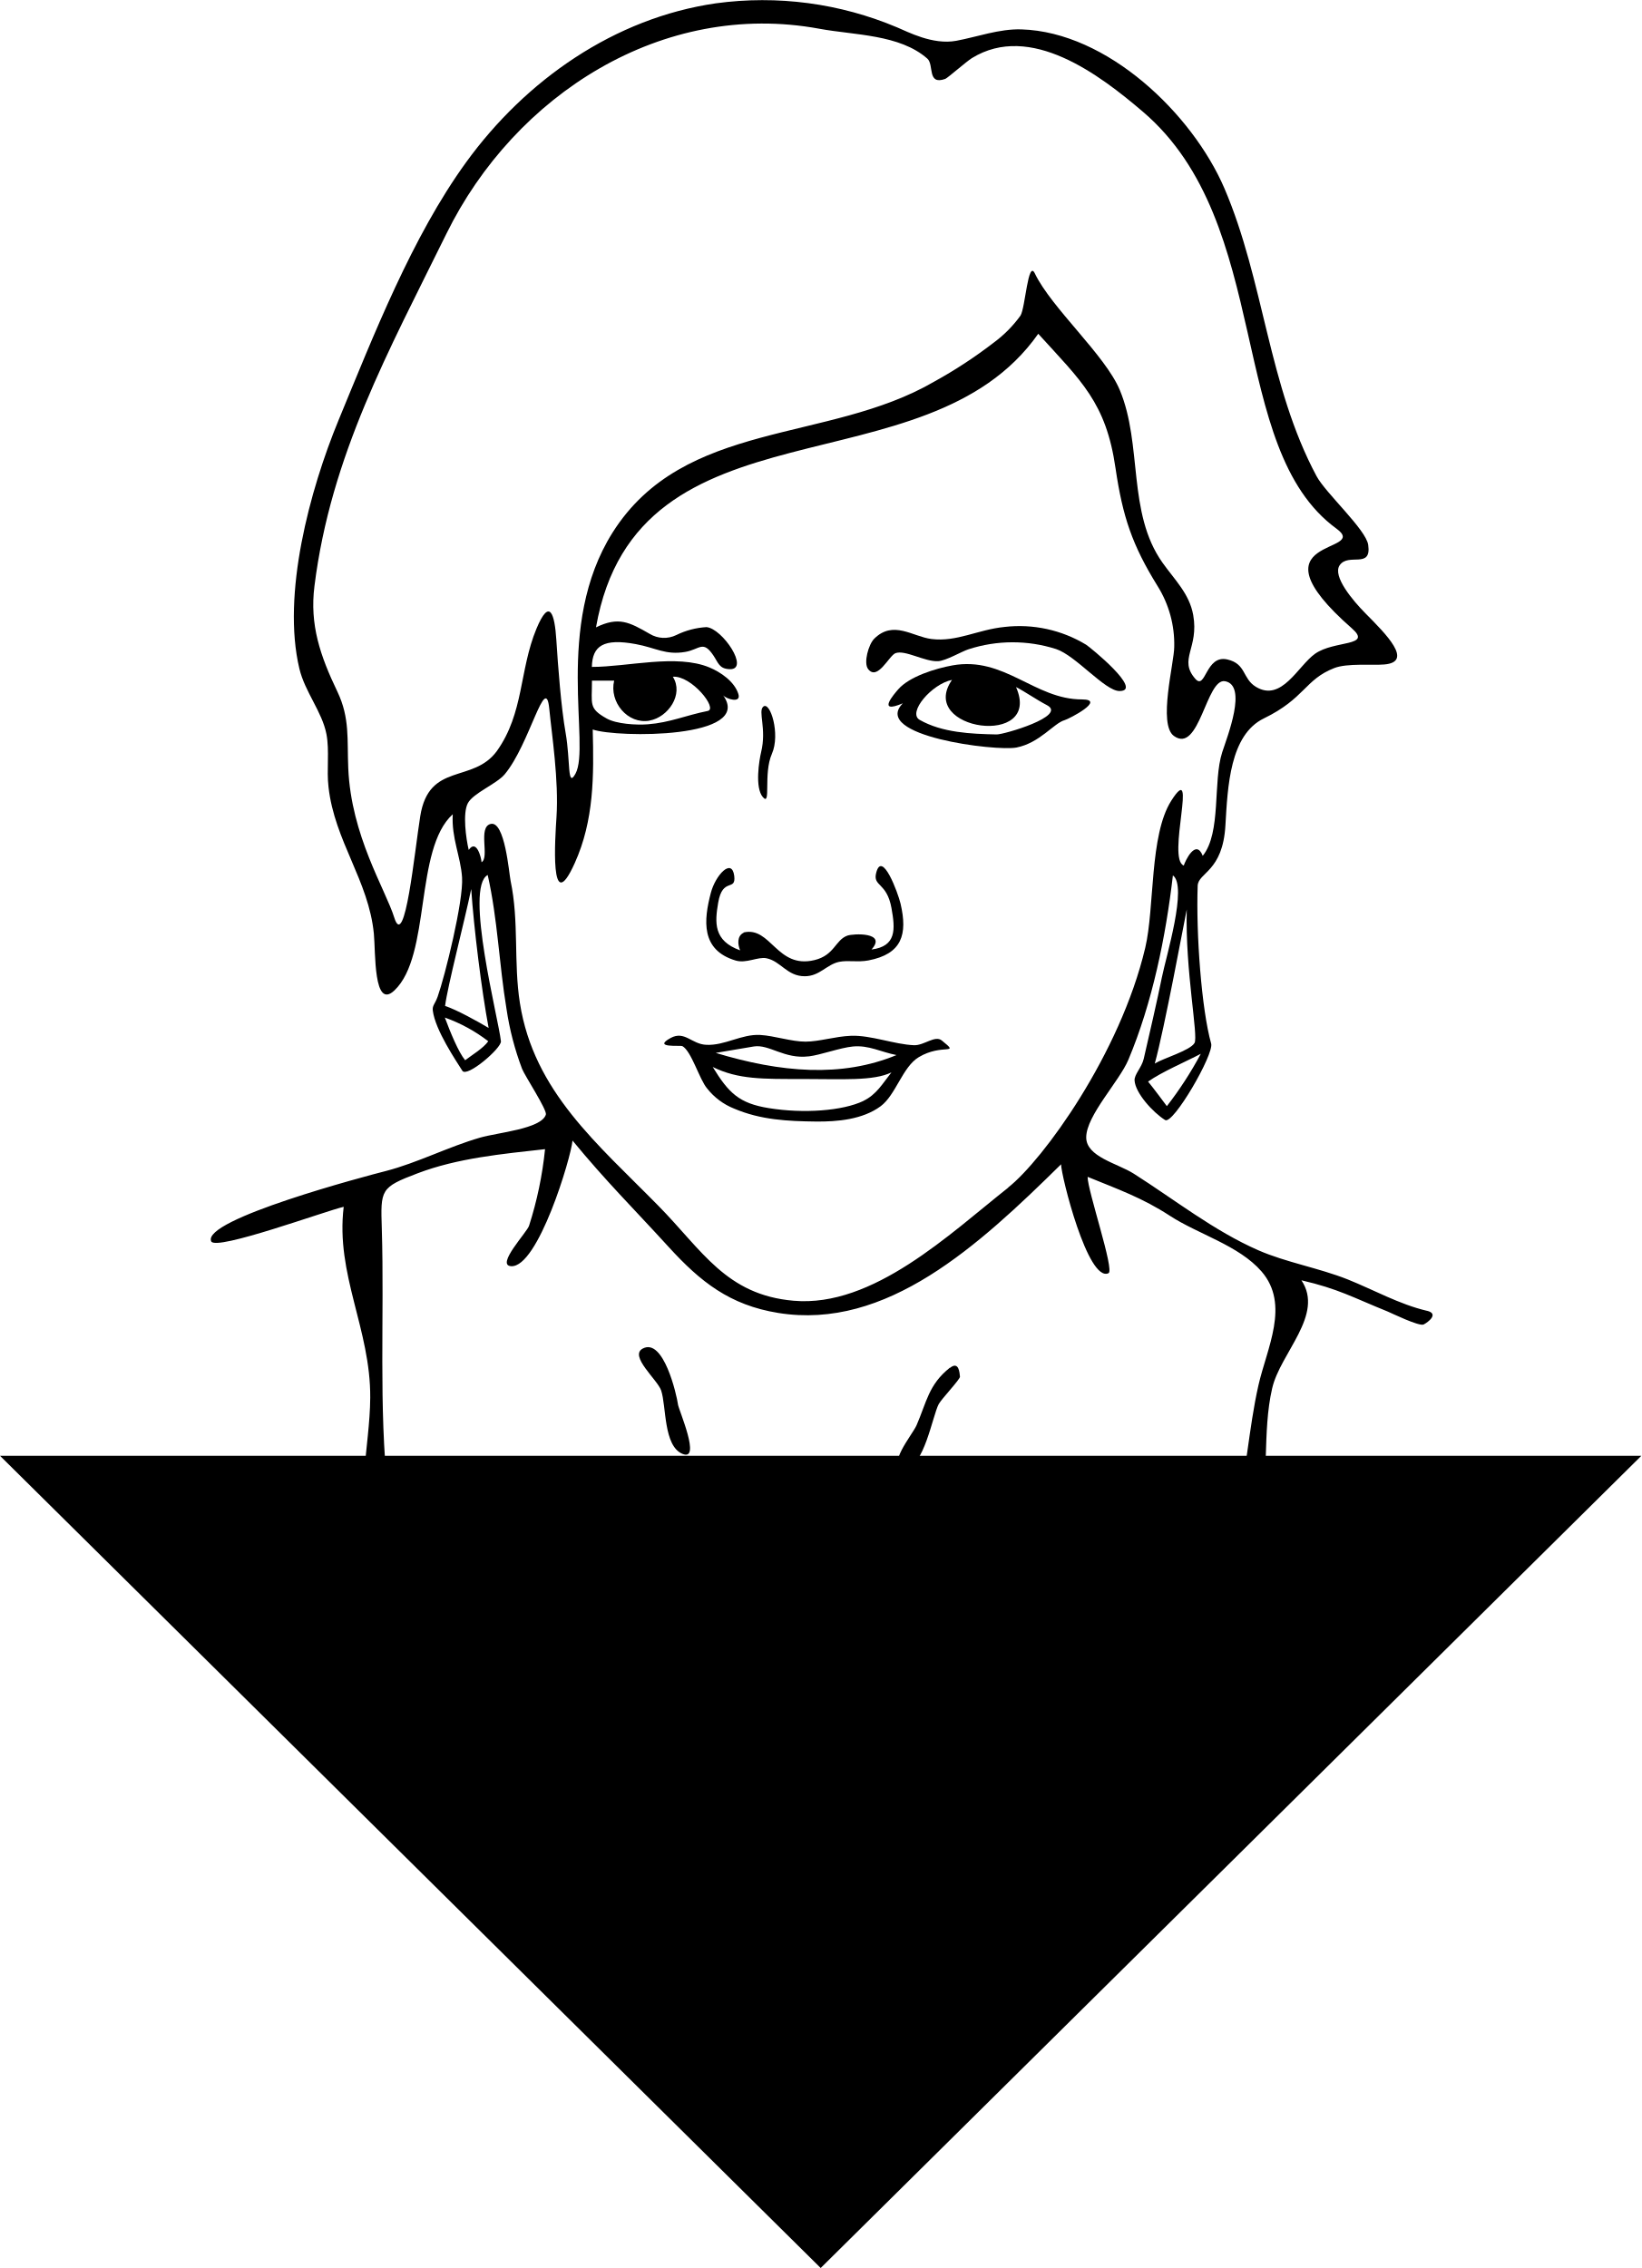
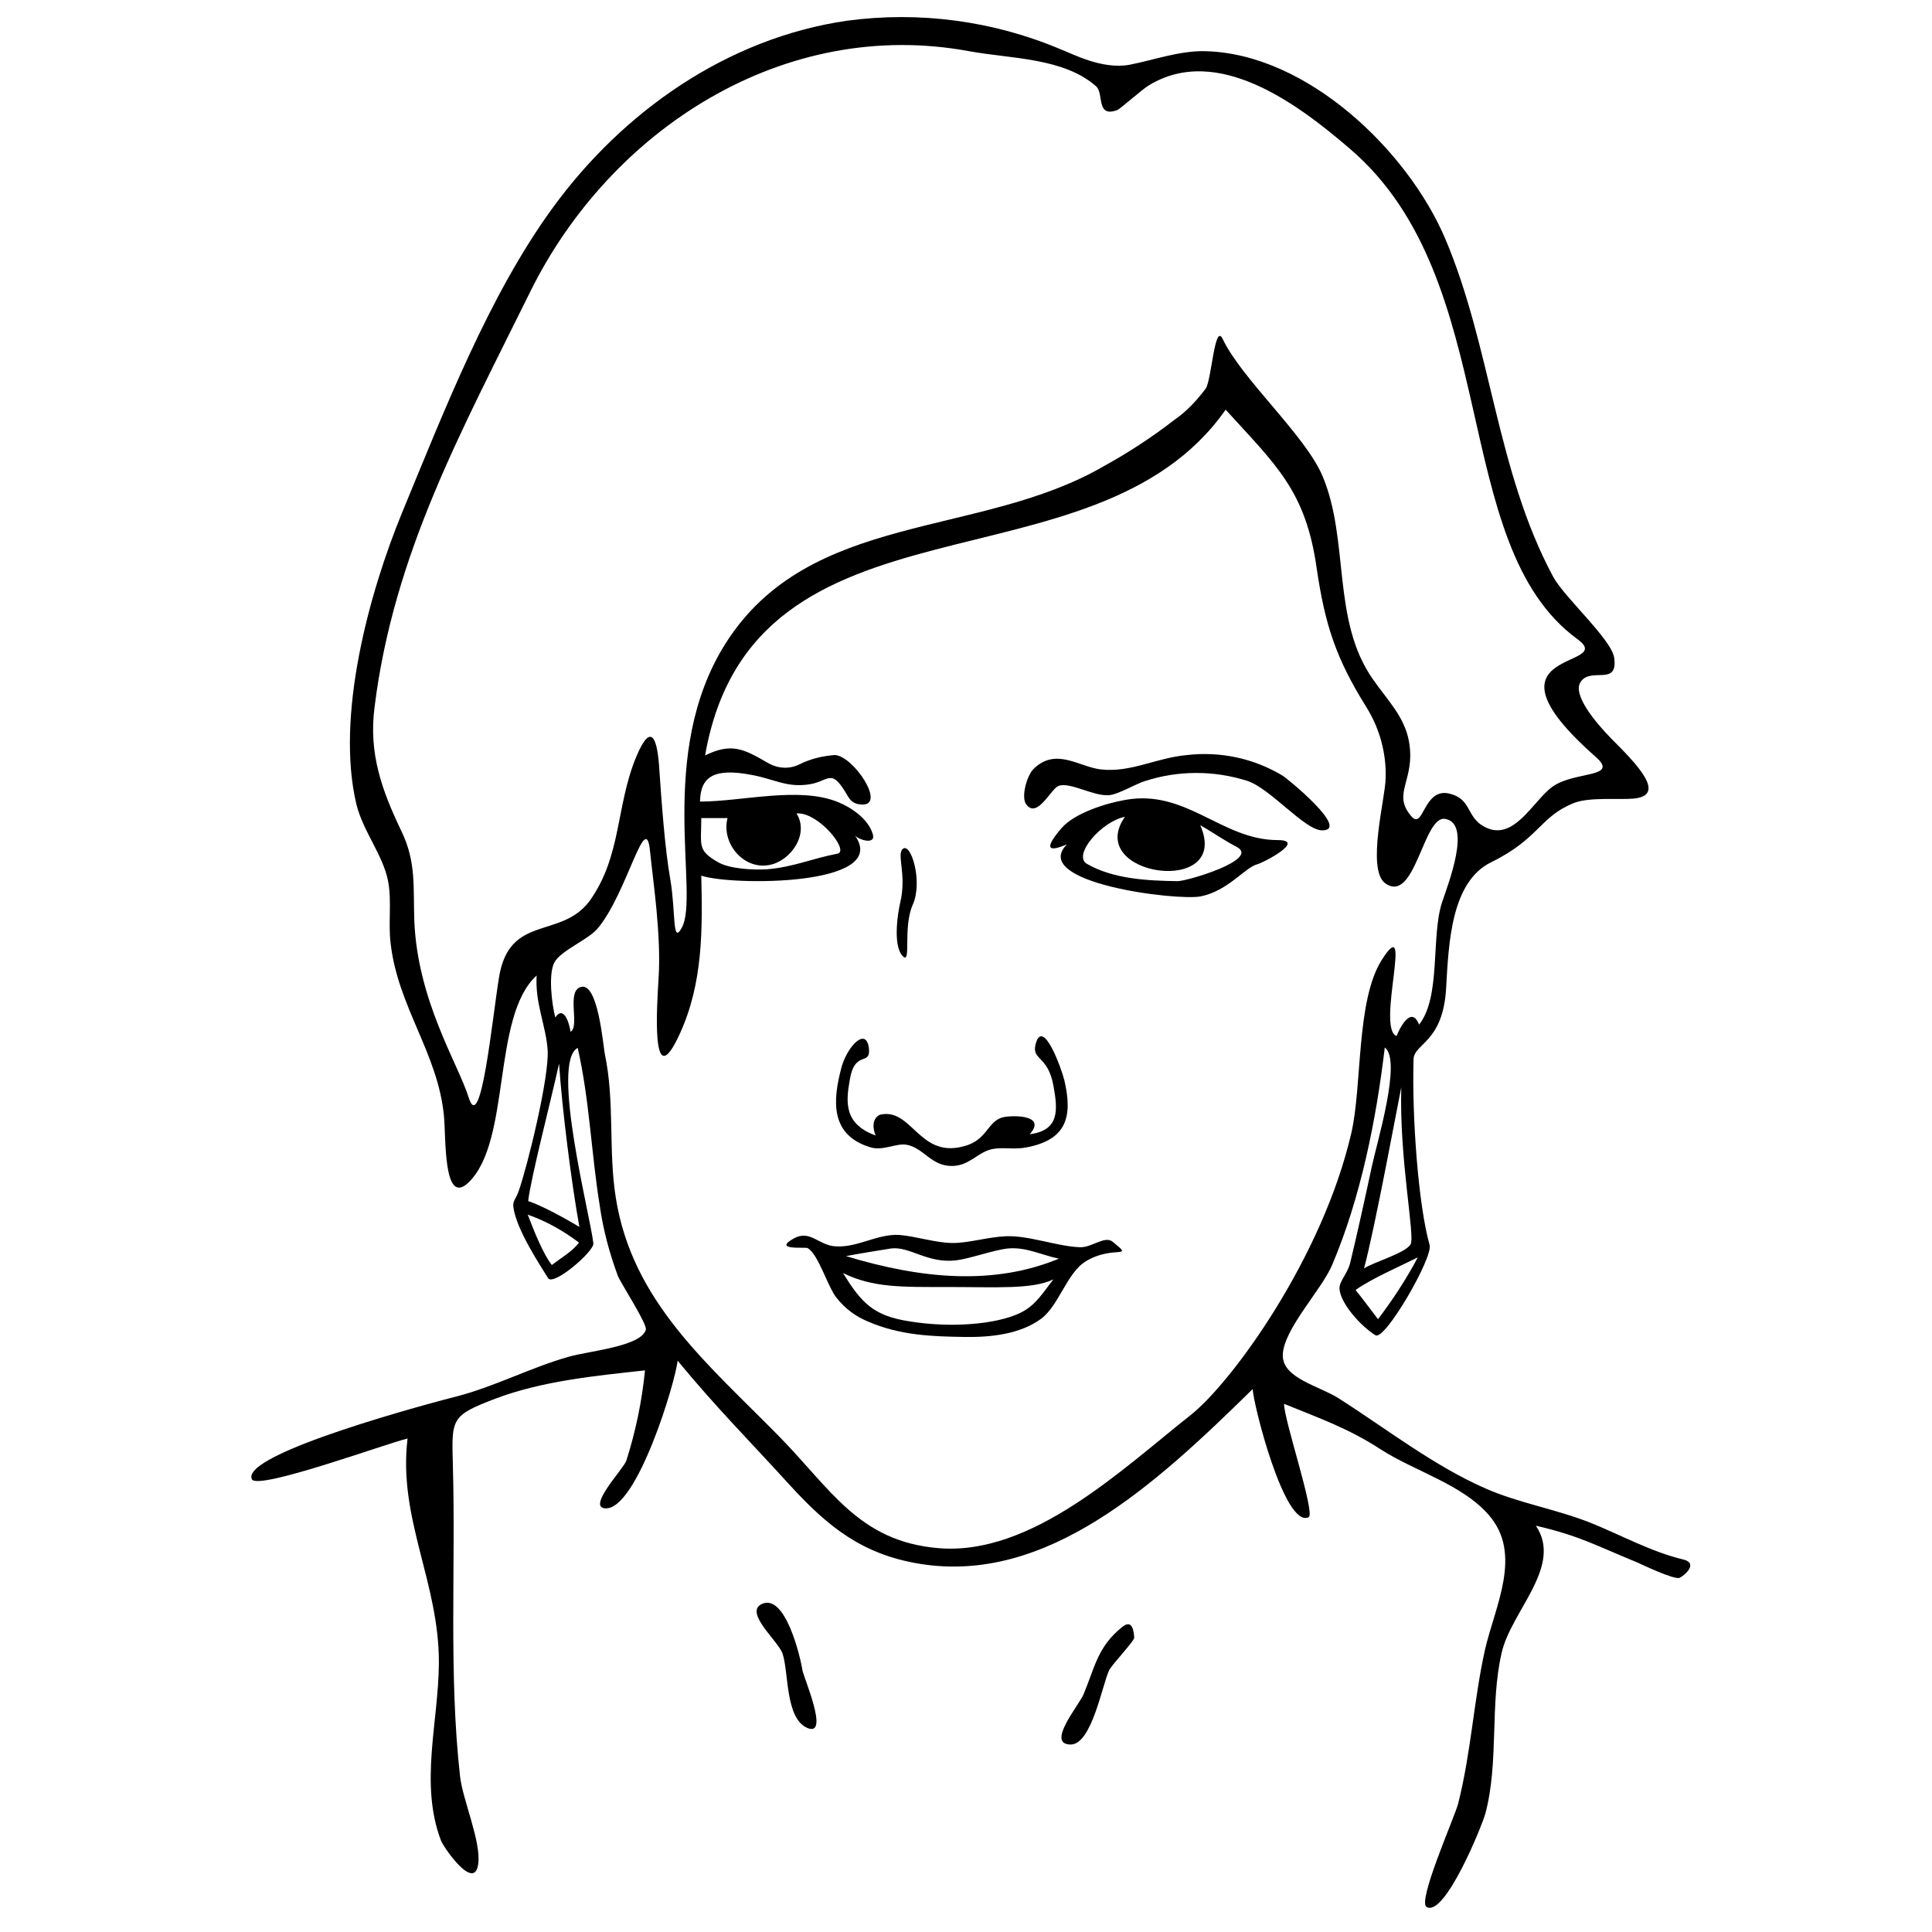
- <svg xmlns="http://www.w3.org/2000/svg" viewBox="0 0 456.5 630.77">
-   <polygon class="fill-white" points="228.25 630.77 114.13 517.83 0 404.88 228.25 404.88 456.5 404.88 342.38 517.83 228.25 630.77" />
-   <path d="M396.83,364.55c-7.63-1.79-14.78-5.83-22-8.72-8.08-3.21-17.12-4.73-24.84-8.1-12.34-5.39-23.35-14.13-34.68-21.32-4.52-2.87-13.25-4.68-13.21-10.12.05-6.07,9.2-15.55,11.72-21.54,6.66-15.81,10.42-34.3,12.39-51.29,4.13,3-1.92,22.64-3.06,28.34s-3.73,17-5.06,22.7c-.56,2.4-2.65,4.33-2.54,6,.21,3.49,5.11,8.89,8.49,11,2.21,1.4,13.65-18.3,12.81-21.26-2.68-9.49-4.22-30.51-3.75-43.87.13-3.75,7-3.88,7.72-16.87.63-10.72,1.22-25.1,10.69-29.7,11.43-5.56,11.37-10.8,19.58-14,3.58-1.41,10.65-.71,13.9-1,8.27-.68.47-8.48-5.17-14.16-3.63-3.66-9.29-10.41-7.23-13.43,2.44-3.57,8.92,1.16,7.94-5.67-.61-4.28-11.85-14.4-14.37-19.12-13.46-25.14-14.57-54.29-25.65-80.1C331.59,31.64,308,8.9,284.06,8.17c-6.16-.19-12.37,2.12-18.13,3.18-6.55,1.21-13.54-2.55-16.43-3.74A96.11,96.11,0,0,0,199.12.92C170.87,5,146.23,22.27,129.66,45.1c-15.05,20.74-25.73,48.1-35.51,71.78-8,19.39-15.81,48.42-10.89,69.07,1.55,6.51,6.33,12,7.53,18.22.89,4.67,0,9.95.58,14.74,1.68,15,11.17,26,12.61,40.77.5,5.1-.15,21.31,5.71,15.78,10.28-9.71,5.47-39.27,16.23-49-.39,6.65,2.21,11.75,2.59,17.56.43,6.52-4.77,27.5-6.79,33.17-.74,2.07-1.52,2.44-1.35,3.85.66,5.43,6.49,14,8.22,16.76,1.25,2,10.92-6.3,10.73-8.2-.62-6.09-10.22-42.78-3.68-46.25,2.78,12.29,3.17,24.85,5.23,37.25a80.09,80.09,0,0,0,4.34,16.69c.75,1.89,7,11.42,6.61,12.69-1.24,4-13.47,5-18.32,6.42-8.83,2.55-17.38,7-26.19,9.28C102.08,327,56,339.17,58.74,345.24c1.25,2.76,32-8.53,36.85-9.6-2.3,18.86,7.5,34,7.38,53.08-.09,14-4.55,28.54.48,41.89.52,1.38,7.88,12.26,8.75,5.55.69-5.29-3.66-15.21-4.27-20.71-2.68-24.25-1-49.28-1.74-73.69-.35-10.94-.43-11.51,10-15.46,11.14-4.23,23.48-5.36,35.4-6.7a104,104,0,0,1-4.44,21.28c-.52,1.79-9.35,11-5,11.27,7.48.47,16.67-30.22,17.08-34.94,9.46,11.49,16.73,18.62,26.73,29.58,8.87,9.72,17,16.18,30.48,18.36,30.13,4.88,55.68-18.69,78.67-41.34,0,3.11,7.48,33,13.2,30.28,1.72-.83-5.83-22.9-5.82-26.79,8.56,3.5,15.22,5.84,22.88,10.83,7.9,5.15,19.17,8.22,25.48,15.47,8,9.24,1.48,21.35-.86,31.72-2.73,12.08-3.31,24.52-6.42,36.56-.85,3.28-9.7,23.08-7.43,24.34C340.44,448.63,349.24,427,350,424c3.17-12.16,1-25.65,3.81-37.84,2.24-9.89,14.59-20.49,8.14-30.09,10.38,2.41,14.17,4.72,24,8.69.86.35,8.77,4.22,10,3.6s4.38-3,.9-3.82ZM330.06,252.94c-.45,17.05,3.28,35.23,2.16,37.14-1.23,2.1-8.68,4.23-11.05,5.71C323.85,286.15,329.38,256.21,330.06,252.94Zm-10.75,47.87c3.79-2.69,10.55-5.56,14.66-7.73a102.1,102.1,0,0,1-9.44,14.56C324.22,307.22,320.71,302.49,319.31,300.81ZM116.88,227c-1.57,9.79-4.26,37.66-7.23,28.18-2.49-7.94-12-22.73-12.79-41.53-.35-8,.48-13.92-3-21.24-4.8-10-7.77-18.65-6.4-29.43C92,126.65,108.1,97.64,124.16,65c19-38.63,60.1-65.06,103.75-57,9.77,1.8,22.32,1.54,30,8.3,1.94,1.71-.14,7.48,5,5.64.62-.22,5.9-4.86,7.4-5.78,16.26-10,35.51,4.63,47.55,14.91C354.37,62.21,341,124.61,371.67,147c9.82,7.15-25.25,1.84,4.32,27.76,5.82,5.1-4.86,3.26-10.24,7.06-4.74,3.35-9.29,13.56-16.47,9.19-3.79-2.31-2.66-6.39-7.92-7.6-6.08-1.41-6,8.67-8.91,5.39-4.79-5.46,1.06-8.48-.59-17.75-1.06-5.94-5.17-9.8-8.55-14.57-9.84-13.87-5.51-32.8-11.87-48-4.06-9.73-19-22.81-23.62-32.42-1.91-4-2.65,9.59-4,11.72a34.15,34.15,0,0,1-7.35,7.44,129.29,129.29,0,0,1-16.63,10.91c-29.54,17.21-69.59,10.48-89.48,42-16.37,26-6,59.28-10.32,67.07-2.31,4.18-1.37-3.65-2.72-11.31-1.28-7.29-2.12-18.55-2.59-25.93-.45-7.09-1.83-12-5.54-3.08-4.79,11.55-3.44,23.38-11,34C131.5,218,119.3,211.85,116.88,227Zm63.79-26.6c5.12-.91,9.58-7.27,6.46-12.19,5.2-.39,12.62,8.93,9.7,9.52-6.19,1.24-10.46,3.23-16.67,3.71-3.2.25-8.72-.09-11.41-1.6-5.12-2.87-4.09-3.93-4.11-10.54h6.17c-1.43,5.91,3.74,12.21,9.86,11.12ZM123.72,283a43.74,43.74,0,0,1,12.08,6.59c-1.43,2-4.52,3.8-6.43,5.28C127.51,292.65,125.21,287,123.72,283Zm7.34-35.69c.71,10.57,2.87,28.15,4.84,38.58-2.84-1.71-8.94-5.09-12.11-6.12C124.44,274.41,129.15,256.4,131.05,247.27Zm149.34,83c-16.21,12.8-37.56,33.38-59.67,31.45-18.81-1.64-25.4-14-37.67-26.46-16.83-17.14-34.57-31.68-38.46-56.31-1.8-11.39-.2-22.67-2.59-34-.44-2.1-1.58-16.85-5.57-15.83-3.59.91-.21,9.3-2.51,10.64-.06-1.24-1.41-6.57-3.57-3.42-.75-3.14-1.73-10.2-.24-13s7.93-5.32,10.22-8c7-8.33,11.41-28.7,12.43-18.22.68,7,2.68,19.92,2,30.1-.34,5.38-2,28.51,5.08,12.78,5.39-11.91,5.33-24.37,5-37.15,6.89,2.36,44.94,2.59,36.27-9.51.84,1,5.08,2.37,4.24-.36-1.08-3.47-4.92-6.08-8-7.37-9.17-3.85-22.84-.16-32.75-.17.13-5.9,3.27-8,12.23-6.34,5.49,1,8.28,3.11,13.75,2.17,4.07-.7,4.9-3.36,7.83,1,1.35,2,1.58,3.69,4.5,3.8,5.74.22-2-11.35-6.45-11.7a22,22,0,0,0-8.38,2.21,7.7,7.7,0,0,1-7.39-.33c-5.66-3.26-8.65-4.88-14.94-1.81,11.44-65.23,91.65-37,123-81.65,11.91,13.11,18.86,19.1,21.49,37.37,2,13.57,4.65,21.41,11.69,32.78a30.46,30.46,0,0,1,4.64,16.93c0,4.38-4.57,21.54-.09,24.77,7.11,5.13,9-16.17,14.22-15.22,6.29,1.14.66,15.29-.79,19.77-2.63,8.14-.19,22.32-5.41,28.79-1.93-4.89-4.9,1.46-5.27,2.7-4.85-1.72,4.18-30.1-3.5-18-6.08,9.59-4.57,29.63-7.22,40.87C311.53,293.17,290.08,322.63,280.39,330.27Z" />
-   <path d="M311.36,192.19c6.84,0-8.28-12.27-9.31-12.9a35.81,35.81,0,0,0-22.63-4.93c-7.48.74-13.31,4.23-20.35,3.36-5.23-.65-10.65-5.34-15.94-.07-1.58,1.58-3,6.69-1.7,8.41,2.62,3.42,5.82-3.71,7.62-4.4,2.66-1,8.14,2.42,11.84,2.23,2.22-.11,6.54-2.7,8.49-3.32a39.71,39.71,0,0,1,24.33-.06C299.22,182.32,307.32,192.19,311.36,192.19Z" />
-   <path d="M214.68,209.66c2.43-5.51-.5-14.76-2.4-13.13-1.52,1.31,1,6.12-.6,12.68-.51,2.11-1.82,9.86.51,12.51S212.24,215.2,214.68,209.66Z" />
-   <path d="M300.89,194.52c-13.17,0-21.58-12.08-36-9.46-4.59.83-12,3.06-15.12,6.71-1,1.17-6.15,7,1.33,3.83-9,9.1,26,13.41,31.61,12.3,6.47-1.27,10.39-6.78,13.4-7.62C297.37,199.92,307.78,194.52,300.89,194.52Zm-9.69,1.61c5.71,3-12,8.17-14,8.13-7.14-.14-15.18-.49-21.43-4.06-3.45-2,3.38-10,9-11.11-9.78,14.1,25.32,19,17.81,2C285,192.3,288.09,194.5,291.2,196.13Z" />
-   <path d="M261.94,289.38c-1.91-1.55-4.92,1.42-7.74,1.31-5.47-.22-12-2.83-17.51-2.62-4.44.17-8.74,1.61-12.63,1.63s-8.68-1.64-12.63-1.86c-5.19-.29-9.84,3-15,2.74-4.07-.17-6-4-9.89-1.91-5.24,2.86,2.64,2,3.22,2.26,2.56,1.39,4.76,9.31,6.93,11.82a18,18,0,0,0,7.48,5.57c7.41,3.16,14.94,3.51,22.76,3.6,5.92.07,13-.56,18-4.26,4.21-3.13,6.09-10.94,10.59-13.64C262.08,290.08,267.22,293.66,261.94,289.38Zm-37,4.42c3.32-.4,8.73-2.41,12.25-2.75,4.44-.43,7.83,1.55,12.15,2.38-15.25,6.31-32.17,4.88-50.28-.6,2-.35,8.63-1.47,10.6-1.79C213.92,290.36,218.15,294.61,224.91,293.79Zm15.2,12.39c-5.78,2.77-16.65,3.56-26.3,2-8.3-1.33-11.18-4.22-15.61-11.44,7.11,3.49,13.92,3.34,25,3.34s19.68.6,24.7-1.84c-2.45,3.07-4.13,6.16-7.81,7.93Z" />
-   <path d="M188.56,390.58c-.36-2.62-4-18.65-9.82-15.51-3.82,2.07,4.15,8.68,5.14,11.64,1.47,4.38.61,15.42,5.92,17.63s-1-12.1-1.25-13.76Z" />
-   <path d="M264.16,380.4c-5.89,4.66-6.46,9.6-9.25,16-1.18,2.69-8.87,11.76-3,11.76,5,0,7.47-14.42,9.15-17.62.79-1.5,6-6.94,5.93-7.67-.12-1.07-.28-4.42-2.8-2.43Z" />
-   <path d="M206.85,259.4c-1.9.87-1.7,3.28-1,4.91-7.44-2.67-7.05-7.72-6.11-13.24,1.23-7.24,5-3,4.47-7.47-.67-5.14-5.23-.18-6.51,4.72-2,7.63-2.83,15.9,6.87,18.81,3,.91,6.2-1.11,8.61-.62,4,.82,5.71,5,10.63,5,4.16,0,6.07-3.26,9.57-4,2.57-.51,5.17.16,8.14-.4,9.37-1.79,10.95-7.24,8.94-15.8-.68-2.91-5.13-15-6.77-8.57-1,3.88,2.94,2.55,4.25,9.81,1.07,5.91,1.41,10.64-5.56,11.53,4.43-4.9-5.12-4.45-6.73-3.86-3.37,1.24-3.54,5.45-9.13,6.8-10.47,2.53-12.1-9.44-19.69-7.69Z" />
+ <svg xmlns="http://www.w3.org/2000/svg" viewBox="0 0 456.5 456.5">
+   <path d="M397.8 368.5c-7.6-1.8-14.8-5.8-22-8.7-8.1-3.2-17.1-4.7-24.8-8.1-12.3-5.4-23.4-14.1-34.7-21.3-4.5-2.9-13.2-4.7-13.2-10.1 0-6.1 9.2-15.5 11.7-21.5 6.7-15.8 10.4-34.3 12.4-51.3 4.1 3-1.9 22.6-3.1 28.3s-3.7 17-5.1 22.7c-.6 2.4-2.6 4.3-2.5 6 .2 3.5 5.1 8.9 8.5 11 2.2 1.4 13.6-18.3 12.8-21.3-2.7-9.5-4.2-30.5-3.8-43.9.1-3.8 7-3.9 7.7-16.9.6-10.7 1.2-25.1 10.7-29.7 11.4-5.6 11.4-10.8 19.6-14 3.6-1.4 10.6-.7 13.9-1 8.3-.7.5-8.5-5.2-14.2-3.6-3.7-9.3-10.4-7.2-13.4 2.4-3.6 8.9 1.2 7.9-5.7-.6-4.3-11.9-14.4-14.4-19.1-13.5-25.1-14.6-54.3-25.6-80.1-8.9-20.7-32.5-43.4-56.4-44.1-6.2-.2-12.4 2.1-18.1 3.2-6.5 1.2-13.5-2.6-16.4-3.7-15.9-6.7-33.3-9-50.4-6.7-28.2 4.1-52.9 21.4-69.5 44.2-15.1 20.7-25.7 48.1-35.5 71.8-8 19.4-15.8 48.4-10.9 69.1 1.6 6.5 6.3 12 7.5 18.2.9 4.7 0 9.9.6 14.7 1.7 15 11.2 26 12.6 40.8.5 5.1-.2 21.3 5.7 15.8 10.3-9.7 5.5-39.3 16.2-49-.4 6.6 2.2 11.8 2.6 17.6.4 6.5-4.8 27.5-6.8 33.2-.7 2.1-1.5 2.4-1.3 3.9.7 5.4 6.5 14 8.2 16.8 1.2 2 10.9-6.3 10.7-8.2-.6-6.1-10.2-42.8-3.7-46.2 2.8 12.3 3.2 24.9 5.2 37.2.8 5.7 2.3 11.3 4.3 16.7.8 1.9 7 11.4 6.6 12.7-1.2 4-13.5 5-18.3 6.4-8.8 2.5-17.4 7-26.2 9.3-5.2 1.3-51.3 13.5-48.6 19.6 1.2 2.8 32-8.5 36.8-9.6-2.3 18.9 7.5 34 7.4 53.1-.1 14-4.6 28.5.5 41.9.5 1.4 7.9 12.3 8.8 5.5.7-5.3-3.7-15.2-4.3-20.7-2.7-24.2-1-49.3-1.7-73.7-.3-10.9-.4-11.5 10-15.5 11.1-4.2 23.5-5.4 35.4-6.7-.7 7.2-2.2 14.4-4.4 21.3-.5 1.8-9.4 11-5 11.3 7.5.5 16.7-30.2 17.1-34.9 9.5 11.5 16.7 18.6 26.7 29.6 8.9 9.7 17 16.2 30.5 18.4 30.1 4.9 55.7-18.7 78.7-41.3 0 3.1 7.5 33 13.2 30.3 1.7-.8-5.8-22.9-5.8-26.8 8.6 3.5 15.2 5.8 22.9 10.8 7.9 5.1 19.2 8.2 25.5 15.5 8 9.2 1.5 21.4-.9 31.7-2.7 12.1-3.3 24.5-6.4 36.6-.9 3.3-9.7 23.1-7.4 24.3 4.3 2.4 13.1-19.2 13.9-22.2 3.2-12.2 1-25.6 3.8-37.8 2.2-9.9 14.6-20.5 8.1-30.1 10.4 2.4 14.2 4.7 24 8.7.9.4 8.8 4.2 10 3.6s4.4-3.4.9-4.3zm-66.7-111.6c-.5 17 3.3 35.2 2.2 37.1-1.2 2.1-8.7 4.2-11 5.7 2.6-9.6 8.1-39.5 8.8-42.8zm-10.8 47.9c3.8-2.7 10.5-5.6 14.7-7.7-2.7 5.1-5.9 10-9.4 14.6-.4-.5-3.9-5.2-5.3-6.9zM117.9 231c-1.6 9.8-4.3 37.7-7.2 28.2-2.5-7.9-12-22.7-12.8-41.5-.3-8 .5-13.9-3-21.2-4.8-10-7.8-18.6-6.4-29.4 4.5-36.3 20.6-65.3 36.7-98 19-38.6 60.1-65.1 103.8-57 9.8 1.8 22.3 1.5 30 8.3 1.9 1.7-.1 7.5 5 5.6.6-.2 5.9-4.9 7.4-5.8 16.3-10 35.5 4.6 47.5 14.9 36.5 31.1 23.1 93.5 53.8 115.9 9.8 7.1-25.2 1.8 4.3 27.8 5.8 5.1-4.9 3.3-10.2 7.1-4.7 3.4-9.3 13.6-16.5 9.2-3.8-2.3-2.7-6.4-7.9-7.6-6.1-1.4-6 8.7-8.9 5.4-4.8-5.5 1.1-8.5-.6-17.8-1.1-5.9-5.2-9.8-8.5-14.6-9.8-13.9-5.5-32.8-11.9-48-4.1-9.7-19-22.8-23.6-32.4-1.9-4-2.6 9.6-4 11.7-2.1 2.8-4.5 5.4-7.4 7.4-5.3 4.1-10.8 7.7-16.6 10.9-29.5 17.2-69.6 10.5-89.5 42-16.4 26-6 59.3-10.3 67.1-2.3 4.2-1.4-3.6-2.7-11.3-1.3-7.3-2.1-18.6-2.6-25.9-.4-7.1-1.8-12-5.5-3.1-4.8 11.6-3.4 23.4-11 34-6.8 9.1-19 3-21.4 18.1zm63.8-26.6c5.1-.9 9.6-7.3 6.5-12.2 5.2-.4 12.6 8.9 9.7 9.5-6.2 1.2-10.5 3.2-16.7 3.7-3.2.2-8.7-.1-11.4-1.6-5.1-2.9-4.1-3.9-4.1-10.5h6.2c-1.5 5.9 3.7 12.2 9.8 11.1zm-57 82.6c4.3 1.5 8.4 3.8 12.1 6.6-1.4 2-4.5 3.8-6.4 5.3-1.9-2.3-4.2-7.9-5.7-11.9zm7.4-35.7c.7 10.6 2.9 28.1 4.8 38.6-2.8-1.7-8.9-5.1-12.1-6.1.6-5.4 5.3-23.4 7.3-32.5zm149.3 83c-16.2 12.8-37.6 33.4-59.7 31.5-18.8-1.6-25.4-14-37.7-26.5-16.8-17.1-34.6-31.7-38.5-56.3-1.8-11.4-.2-22.7-2.6-34-.4-2.1-1.6-16.9-5.6-15.8-3.6.9-.2 9.3-2.5 10.6-.1-1.2-1.4-6.6-3.6-3.4-.8-3.1-1.7-10.2-.2-13s7.9-5.3 10.2-8c7-8.3 11.4-28.7 12.4-18.2.7 7 2.7 19.9 2 30.1-.3 5.4-2 28.5 5.1 12.8 5.4-11.9 5.3-24.4 5-37.2 6.9 2.4 44.9 2.6 36.3-9.5.8 1 5.1 2.4 4.2-.4-1.1-3.5-4.9-6.1-8-7.4-9.2-3.9-22.8-.2-32.8-.2.1-5.9 3.3-8 12.2-6.3 5.5 1 8.3 3.1 13.8 2.2 4.1-.7 4.9-3.4 7.8 1 1.4 2 1.6 3.7 4.5 3.8 5.7.2-2-11.4-6.4-11.7-2.9.2-5.8.9-8.4 2.2-2.4 1.2-5.1 1-7.4-.3-5.7-3.3-8.6-4.9-14.9-1.8 11.4-65.2 91.7-37 123-81.7 11.9 13.1 18.9 19.1 21.5 37.4 2 13.6 4.6 21.4 11.7 32.8 3.2 5.1 4.8 11 4.6 16.9 0 4.4-4.6 21.5-.1 24.8 7.1 5.1 9-16.2 14.2-15.2 6.3 1.1.7 15.3-.8 19.8-2.6 8.1-.2 22.3-5.4 28.8-1.9-4.9-4.9 1.5-5.3 2.7-4.9-1.7 4.2-30.1-3.5-18-6.1 9.6-4.6 29.6-7.2 40.9-6.8 29.5-28.2 58.9-37.9 66.6z" />
+   <path d="M312.4 196.2c6.8 0-8.3-12.3-9.3-12.9-6.8-4.1-14.7-5.8-22.6-4.9-7.5.7-13.3 4.2-20.4 3.4-5.2-.6-10.6-5.3-15.9-.1-1.6 1.6-3 6.7-1.7 8.4 2.6 3.4 5.8-3.7 7.6-4.4 2.7-1 8.1 2.4 11.8 2.2 2.2-.1 6.5-2.7 8.5-3.3 7.9-2.6 16.4-2.6 24.3-.1 5.5 1.8 13.6 11.7 17.7 11.7zM215.7 213.7c2.4-5.5-.5-14.8-2.4-13.1-1.5 1.3 1 6.1-.6 12.7-.5 2.1-1.8 9.9.5 12.5s0-6.6 2.5-12.1z" />
+   <path d="M301.9 198.5c-13.2 0-21.6-12.1-36-9.5-4.6.8-12 3.1-15.1 6.7-1 1.2-6.1 7 1.3 3.8-9 9.1 26 13.4 31.6 12.3 6.5-1.3 10.4-6.8 13.4-7.6 1.3-.3 11.7-5.7 4.8-5.7zm-9.7 1.6c5.7 3-12 8.2-14 8.1-7.1-.1-15.2-.5-21.4-4.1-3.4-2 3.4-10 9-11.1-9.8 14.1 25.3 19 17.8 2 2.4 1.3 5.5 3.5 8.6 5.1zM262.9 293.4c-1.9-1.5-4.9 1.4-7.7 1.3-5.5-.2-12-2.8-17.5-2.6-4.4.2-8.7 1.6-12.6 1.6s-8.7-1.6-12.6-1.9c-5.2-.3-9.8 3-15 2.7-4.1-.2-6-4-9.9-1.9-5.2 2.9 2.6 2 3.2 2.3 2.6 1.4 4.8 9.3 6.9 11.8 2 2.5 4.5 4.4 7.5 5.6 7.4 3.2 14.9 3.5 22.8 3.6 5.9.1 13-.6 18-4.3 4.2-3.1 6.1-10.9 10.6-13.6 6.5-3.9 11.6-.3 6.3-4.6zm-37 4.4c3.3-.4 8.7-2.4 12.2-2.8 4.4-.4 7.8 1.5 12.1 2.4-15.2 6.3-32.2 4.9-50.3-.6 2-.4 8.6-1.5 10.6-1.8 4.4-.6 8.6 3.6 15.4 2.8zm15.2 12.4c-5.8 2.8-16.6 3.6-26.3 2-8.3-1.3-11.2-4.2-15.6-11.4 7.1 3.5 13.9 3.3 25 3.3s19.7.6 24.7-1.8c-2.4 3-4.1 6.1-7.8 7.9zM189.6 394.6c-.4-2.6-4-18.6-9.8-15.5-3.8 2.1 4.1 8.7 5.1 11.6 1.5 4.4.6 15.4 5.9 17.6s-1-12.1-1.2-13.7zM265.2 384.4c-5.9 4.7-6.5 9.6-9.2 16-1.2 2.7-8.9 11.8-3 11.8 5 0 7.5-14.4 9.1-17.6.8-1.5 6-6.9 5.9-7.7-.1-1.1-.3-4.5-2.8-2.5zM207.9 263.4c-1.9.9-1.7 3.3-1 4.9-7.4-2.7-7.1-7.7-6.1-13.2 1.2-7.2 5-3 4.5-7.5-.7-5.1-5.2-.2-6.5 4.7-2 7.6-2.8 15.9 6.9 18.8 3 .9 6.2-1.1 8.6-.6 4 .8 5.7 5 10.6 5 4.2 0 6.1-3.3 9.6-4 2.6-.5 5.2.2 8.1-.4 9.4-1.8 10.9-7.2 8.9-15.8-.7-2.9-5.1-15-6.8-8.6-1 3.9 2.9 2.6 4.2 9.8 1.1 5.9 1.4 10.6-5.6 11.5 4.4-4.9-5.1-4.5-6.7-3.9-3.4 1.2-3.5 5.5-9.1 6.8-10.4 2.7-12.1-9.3-19.6-7.5z" />
</svg>
